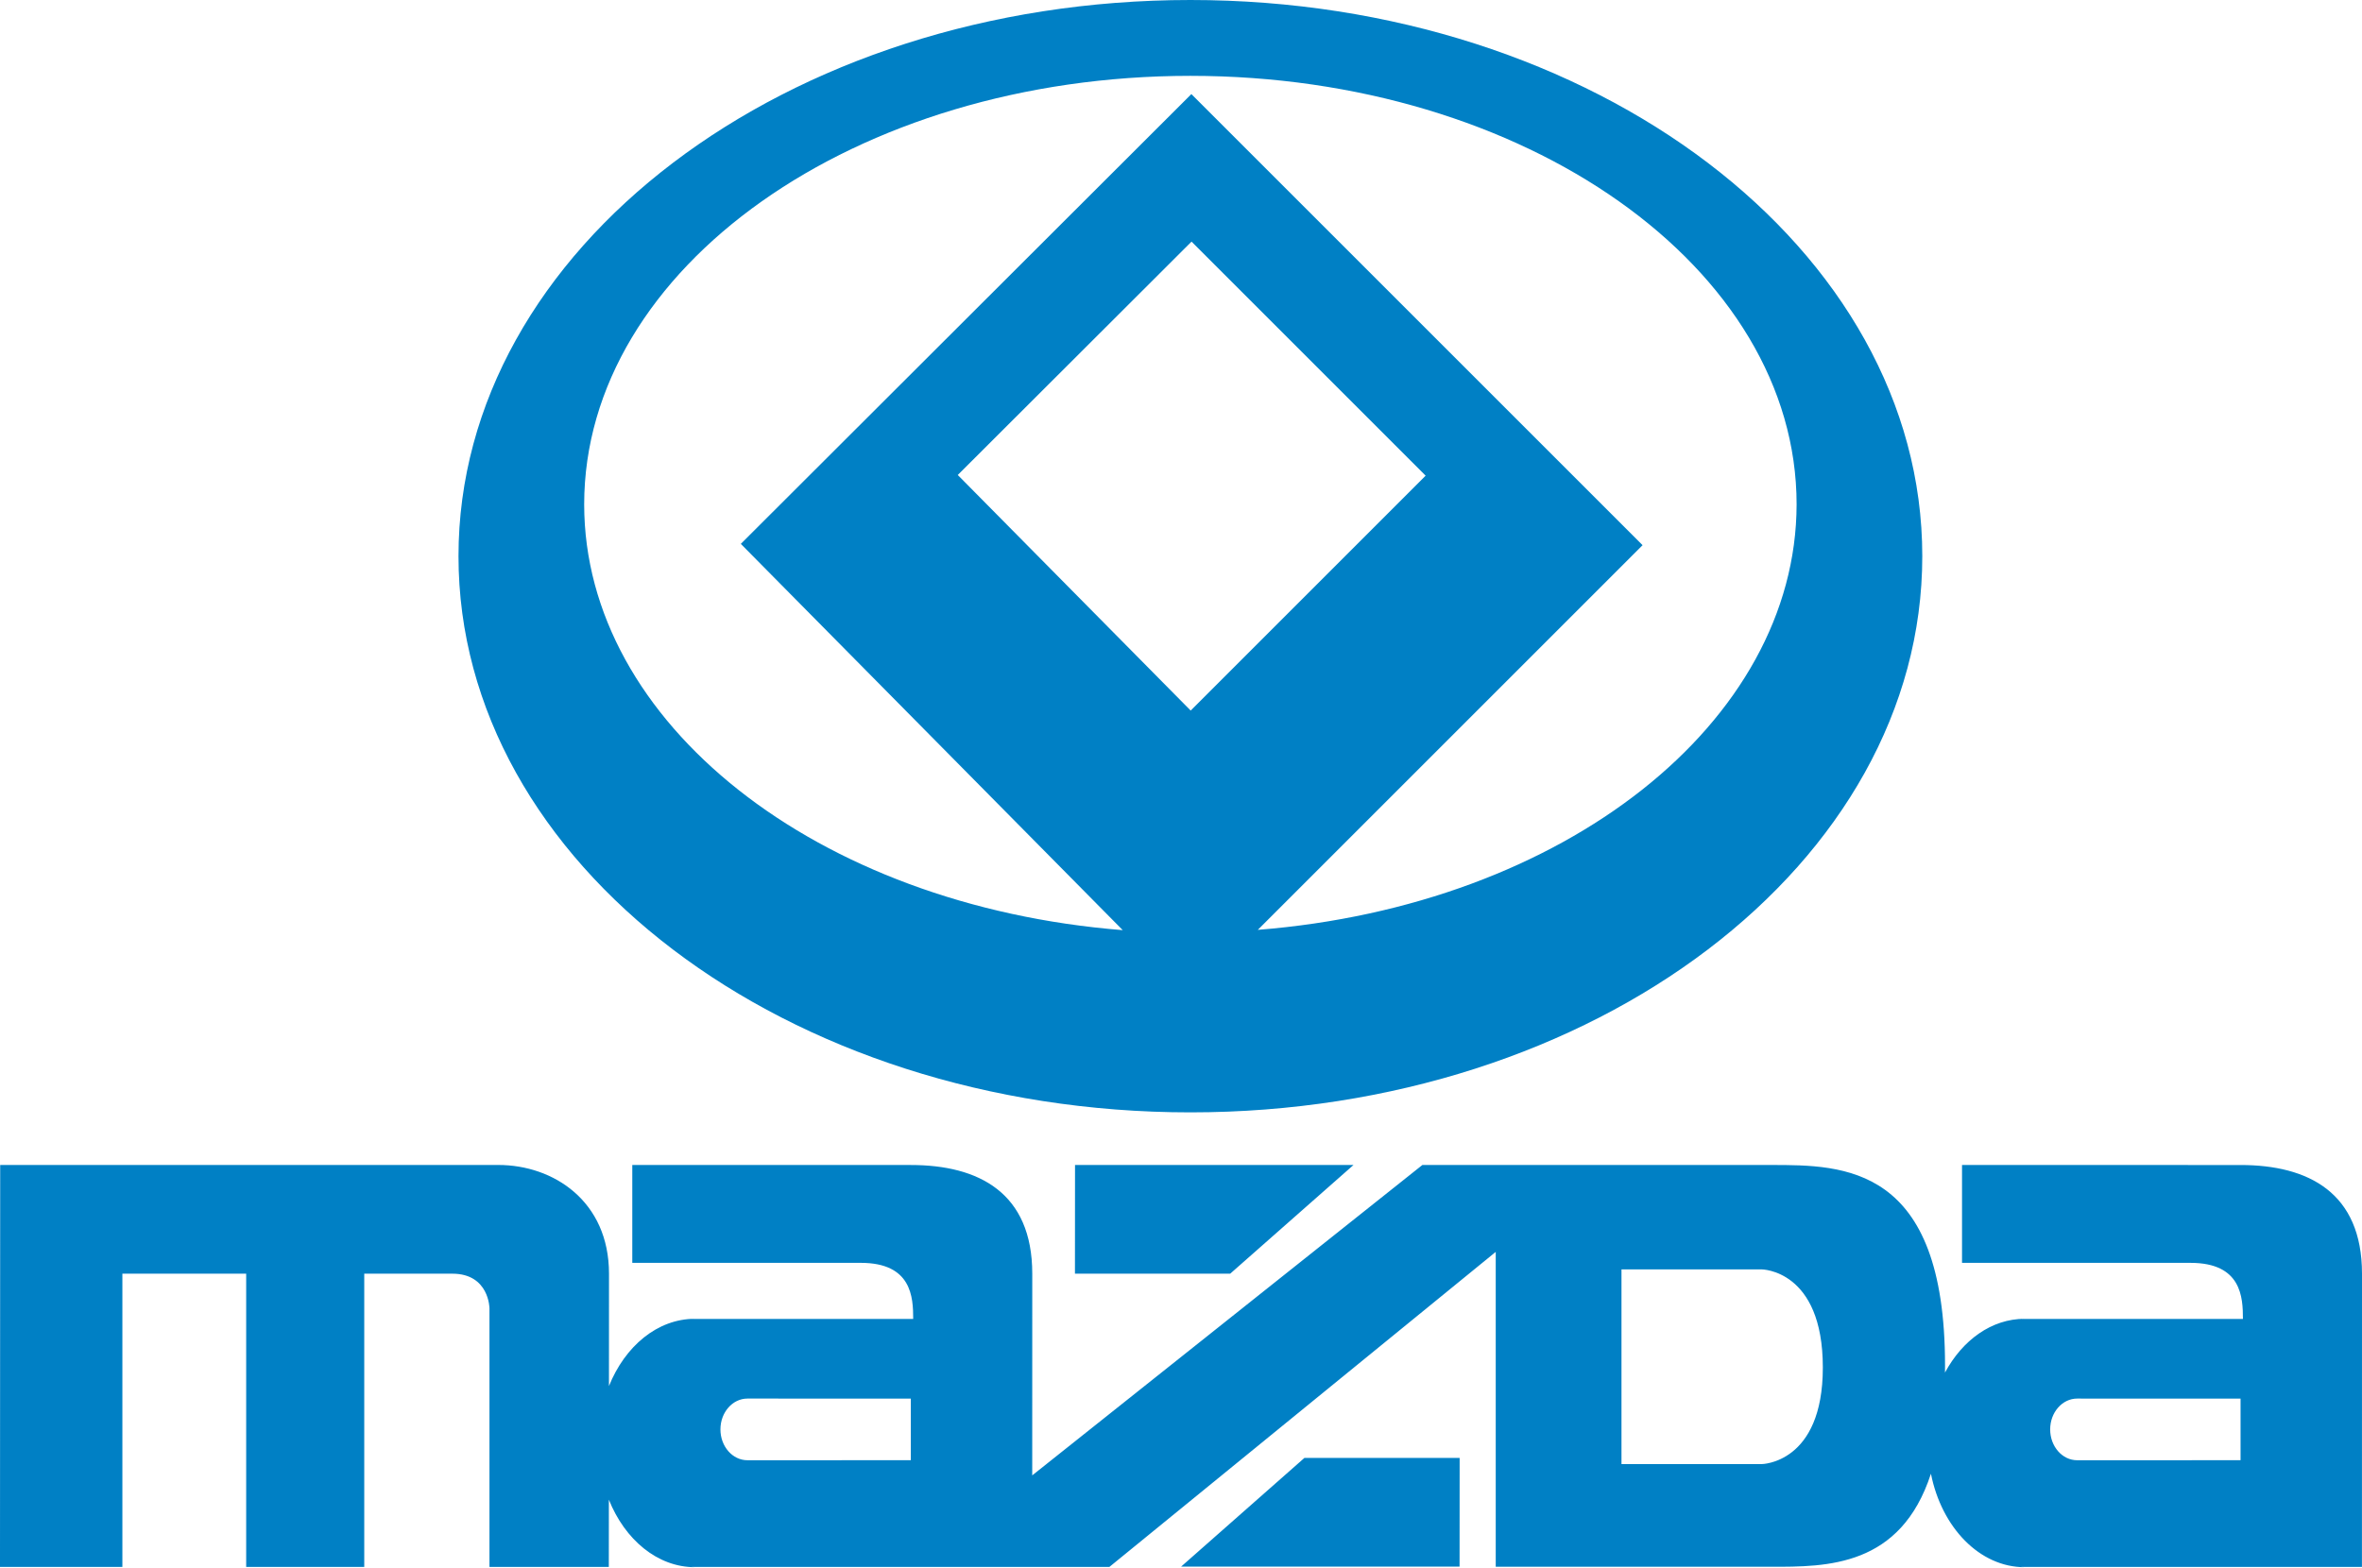
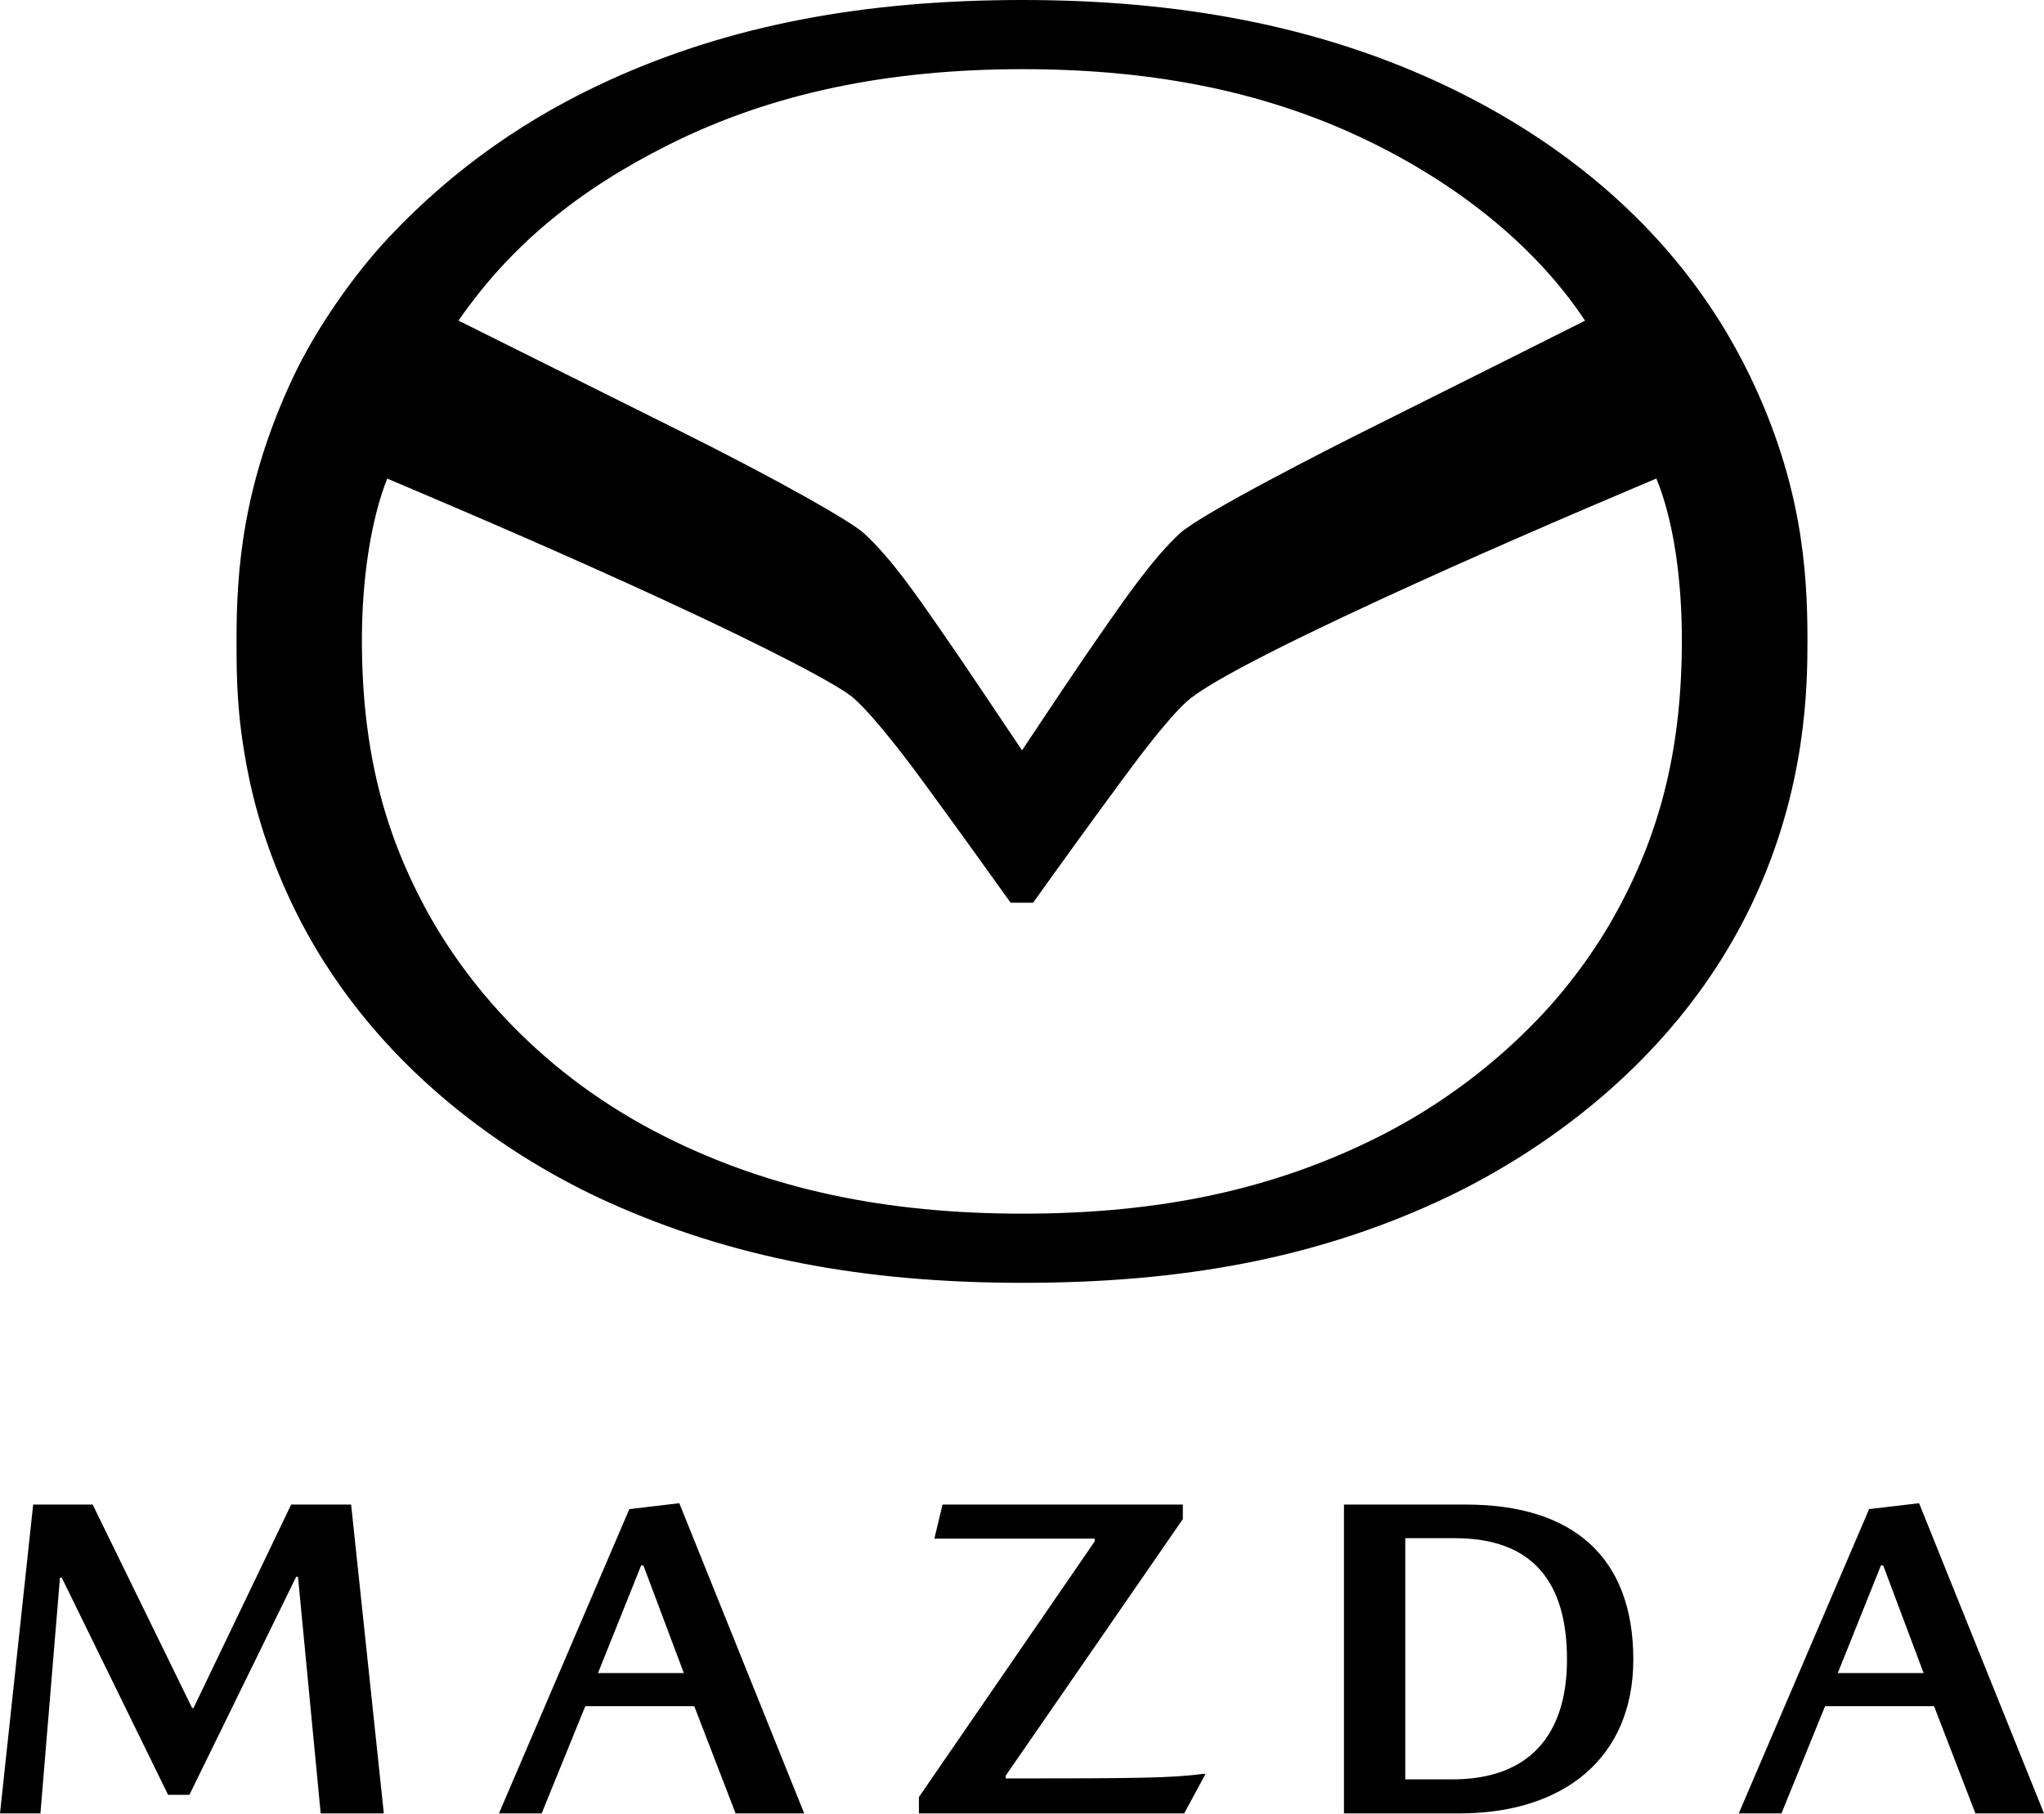
- <svg xmlns="http://www.w3.org/2000/svg" id="svg821" viewBox="0 0 1000 663.665">
-   <g id="g860" style="fill:#0080c5;fill-opacity:1" transform="matrix(1.737025,0,0,1.737025,-2.289099,0)">
-     <path id="path837" d="M 291.455,0 A 178.387,135.592 0 0 0 113.068,135.592 178.387,135.592 0 0 0 291.455,271.184 178.387,135.592 0 0 0 469.842,135.592 178.387,135.592 0 0 0 291.455,0 Z m 0,18.49 A 147.755,104.489 0 0 1 439.209,122.979 147.755,104.489 0 0 1 307.885,226.691 L 401.668,132.908 291.695,22.936 181.881,132.59 274.967,226.76 A 147.755,104.489 0 0 1 143.701,122.979 147.755,104.489 0 0 1 291.455,18.49 Z m 0.279,40.414 57.059,57.059 -57.266,57.266 -56.77,-57.432 z" style="fill:#0080c5;fill-opacity:1;stroke:none;stroke-width:1px;stroke-linecap:butt;stroke-linejoin:miter;stroke-opacity:1" />
-     <g id="layer1" transform="matrix(0.9494692,0,0,0.9494692,-153.0152,-210.4013)" style="fill:#0080c5;fill-opacity:1">
-       <path d="m 578.789,597.528 h 35.969 c 0,0 15.719,-0.107 15.719,-24.792 0,-25.167 -15.719,-25.204 -15.719,-25.204 h -35.969 z m -224.375,-16.826 c -3.826,0 -6.929,3.544 -6.929,7.917 0,4.373 3.103,7.918 6.929,7.918 l 41.943,-0.008 v -15.821 l -41.943,-0.006 z m 341.349,10e-4 c -3.826,0 -6.929,3.544 -6.929,7.917 0,4.373 3.103,7.918 6.929,7.918 l 41.943,-0.008 v -15.821 l -41.943,-0.006 z m -14.646,-20.445 57.197,5e-4 c 0.009,-5.573 -0.376,-14.397 -13.441,-14.403 -13.495,-0.007 -58.667,0 -58.667,0 v -25.128 c 0,0 43.614,0.013 71.5,0.006 17.413,-0.004 31.174,7.096 31.176,27.9 l -0.014,75.304 h -87.56 l 0.999,0.065 c -11.595,0 -21.345,-10.208 -24.081,-24.008 -7.796,23.939 -26.648,23.931 -41.23,23.894 l -70.487,10e-4 v -80.848 l -99.184,80.894 H 339.961 l 0.998,0.065 c -9.63,0 -17.989,-7.042 -22.111,-17.335 l -0.016,17.27 h -30.636 v -66.431 c 0,0 -0.071,-8.848 -9.498,-8.869 h -22.647 v 75.3 H 225.742 V 548.635 H 193.962 v 75.3 h -31.416 l 0.05,-103.21 127.882,-0.003 c 14.114,0 28.401,9.268 28.401,27.913 l -0.011,28.855 c 4.128,-10.258 12.461,-17.27 22.071,-17.27 l -1.171,0.037 57.199,5e-4 c 0.007,-5.574 -0.378,-14.397 -13.443,-14.404 -13.495,-0.006 -58.666,0 -58.666,0 v -25.128 c 0,0 43.612,0.013 71.499,0.006 17.413,-0.004 31.175,7.096 31.176,27.9 l -0.009,51.792 100.154,-79.698 h 18.83 l 70.731,10e-4 c 18.611,0 44.605,5e-4 44.605,51.452 l -0.011,1.852 c 4.479,-8.341 11.969,-13.809 20.455,-13.809 l -1.171,0.037 z m -242.607,-39.533 h 71.489 l -31.656,27.91 h -39.852 z m 98.714,103.13 h -71.489 l 31.657,-27.91 h 39.851 l -0.02,27.91" style="fill:#0080c5;fill-opacity:1;fill-rule:nonzero;stroke:none" id="path5946" />
-     </g>
-   </g>
+ <svg xmlns="http://www.w3.org/2000/svg" id="svg1" viewBox="0 0 950 842.947">
+   <path id="path1" style="fill:#000000;stroke-width:14.59;paint-order:stroke fill markers" d="M 475.378,-1.142e-7 C 401.976,-1.142e-7 339.75,11.508 283.213,37.263 246.532,53.973 211.654,77.365 180.603,110.463 c -16.191,17.258 -33.696,42.248 -44.284,64.713 -23.835,50.571 -26.385,90.791 -26.385,122.201 0,17.841 0.122,34.395 4.846,59.381 3.634,19.223 9.912,40.103 20.67,62.822 36.864,77.851 105.004,120.124 147.003,139.107 56.965,25.747 118.256,37.622 192.925,37.622 74.669,0 135.654,-11.604 192.495,-37.622 35.369,-16.19 108.05,-57.696 146.623,-139.107 25.097,-52.97 25.571,-100.366 25.571,-122.204 0,-33.119 -2.957,-73.094 -26.548,-122.201 C 777.976,101.192 715.821,59.909 667.439,37.752 611.659,12.207 548.779,-1.1419988e-7 475.378,-1.142e-7 Z m 0,32.152 c 62.305,0 115.979,11.017 164.044,35.074 42.023,21.033 75.738,49.352 97.278,81.837 0,0 -66.744,33.485 -100.188,50.147 -18.578,9.256 -78.127,39.528 -88.2,48.781 -12.109,11.122 -25.347,30.219 -33.985,42.586 -13.181,18.87 -26.491,38.966 -39.308,58.217 -12.898,-19.088 -26.218,-39.347 -39.399,-58.217 -8.638,-12.367 -21.004,-30.688 -34.003,-42.628 -5.826,-5.351 -37.806,-23.802 -87.621,-48.63 L 213.095,149.029 C 237.443,113.859 268.881,88.258 310.904,67.225 358.969,43.168 413.073,32.152 475.378,32.152 Z M 769.834,222.428 c 8.276,20.084 11.855,48.008 11.855,74.949 0,49.688 -9.641,87.689 -28.985,124.043 -8.227,15.461 -20.89,34.522 -37.96,52.324 -19.135,19.956 -44.109,39.729 -74.644,54.984 -48.278,24.119 -100.779,35.433 -164.723,35.433 -63.944,0 -117.096,-11.361 -165.234,-35.273 -59.12,-29.367 -94.212,-72.548 -113.002,-107.794 -18.042,-33.842 -28.94,-71.528 -28.94,-123.717 0,-26.941 3.878,-55.001 11.774,-74.922 42.83,18.122 85.21,36.444 127.346,55.871 50.811,23.427 82.939,40.395 89.446,46.196 10.646,9.49 27.274,31.996 32.296,38.85 13.74,18.751 27.153,37.358 40.653,56.254 h 10.435 c 13.5,-18.896 27.137,-37.733 40.786,-56.254 5.44,-7.382 20.976,-28.645 30.921,-37.511 8.051,-7.177 36.022,-22.412 90.984,-47.752 42.135,-19.427 84.162,-37.559 126.993,-55.681 z" />
+   <path id="text6" style="font-weight:bold;font-size:79.031px;line-height:0;font-family:'Mazda Type';-inkscape-font-specification:'Mazda Type Bold';letter-spacing:16px;word-spacing:0px;fill:#000000;fill-opacity:1;stroke-width:7.383;stroke-linecap:square" d="M 315.721 698.752 L 292.496 701.496 L 231.906 842.947 L 251.75 842.947 L 272.018 793.123 L 322.688 793.123 L 341.898 842.947 L 373.777 842.947 L 315.721 698.752 z M 891.941 698.752 L 868.719 701.496 L 808.127 842.947 L 827.973 842.947 L 848.24 793.123 L 898.908 793.123 L 918.121 842.947 L 950 842.947 L 891.941 698.752 z M 15.412 699.385 L 0 842.947 L 18.789 842.947 L 27.867 733.375 L 28.713 733.375 L 78.115 834.291 L 88.037 834.291 L 137.65 732.953 L 138.494 732.953 L 149.051 842.947 L 178.396 842.947 L 163.195 699.385 L 135.328 699.385 L 89.938 793.967 L 89.305 793.967 L 43.068 699.385 L 15.412 699.385 z M 438.068 699.385 L 434.268 715.219 L 508.793 715.219 L 508.793 716.486 L 427.09 835.346 L 427.09 842.947 L 550.383 842.947 L 560.307 824.58 L 559.039 824.58 C 544.683 826.48 529.272 826.691 467.414 826.691 L 467.414 825.424 L 549.75 706.141 L 549.75 699.385 L 438.068 699.385 z M 624.639 699.385 L 624.639 842.947 L 678.262 842.947 C 727.03 842.947 759.121 816.979 759.121 771.377 C 759.121 723.453 730.621 699.385 681.43 699.385 L 624.639 699.385 z M 653.139 715.008 L 676.15 715.008 C 712.252 715.008 728.299 735.275 728.299 771.377 C 728.299 806.212 710.986 827.113 675.096 827.113 L 653.139 827.113 L 653.139 715.008 z M 297.986 727.676 L 299.041 727.676 L 317.832 777.711 L 277.93 777.711 L 297.986 727.676 z M 874.207 727.676 L 875.264 727.676 L 894.053 777.711 L 854.152 777.711 L 874.207 727.676 z " />
</svg>
